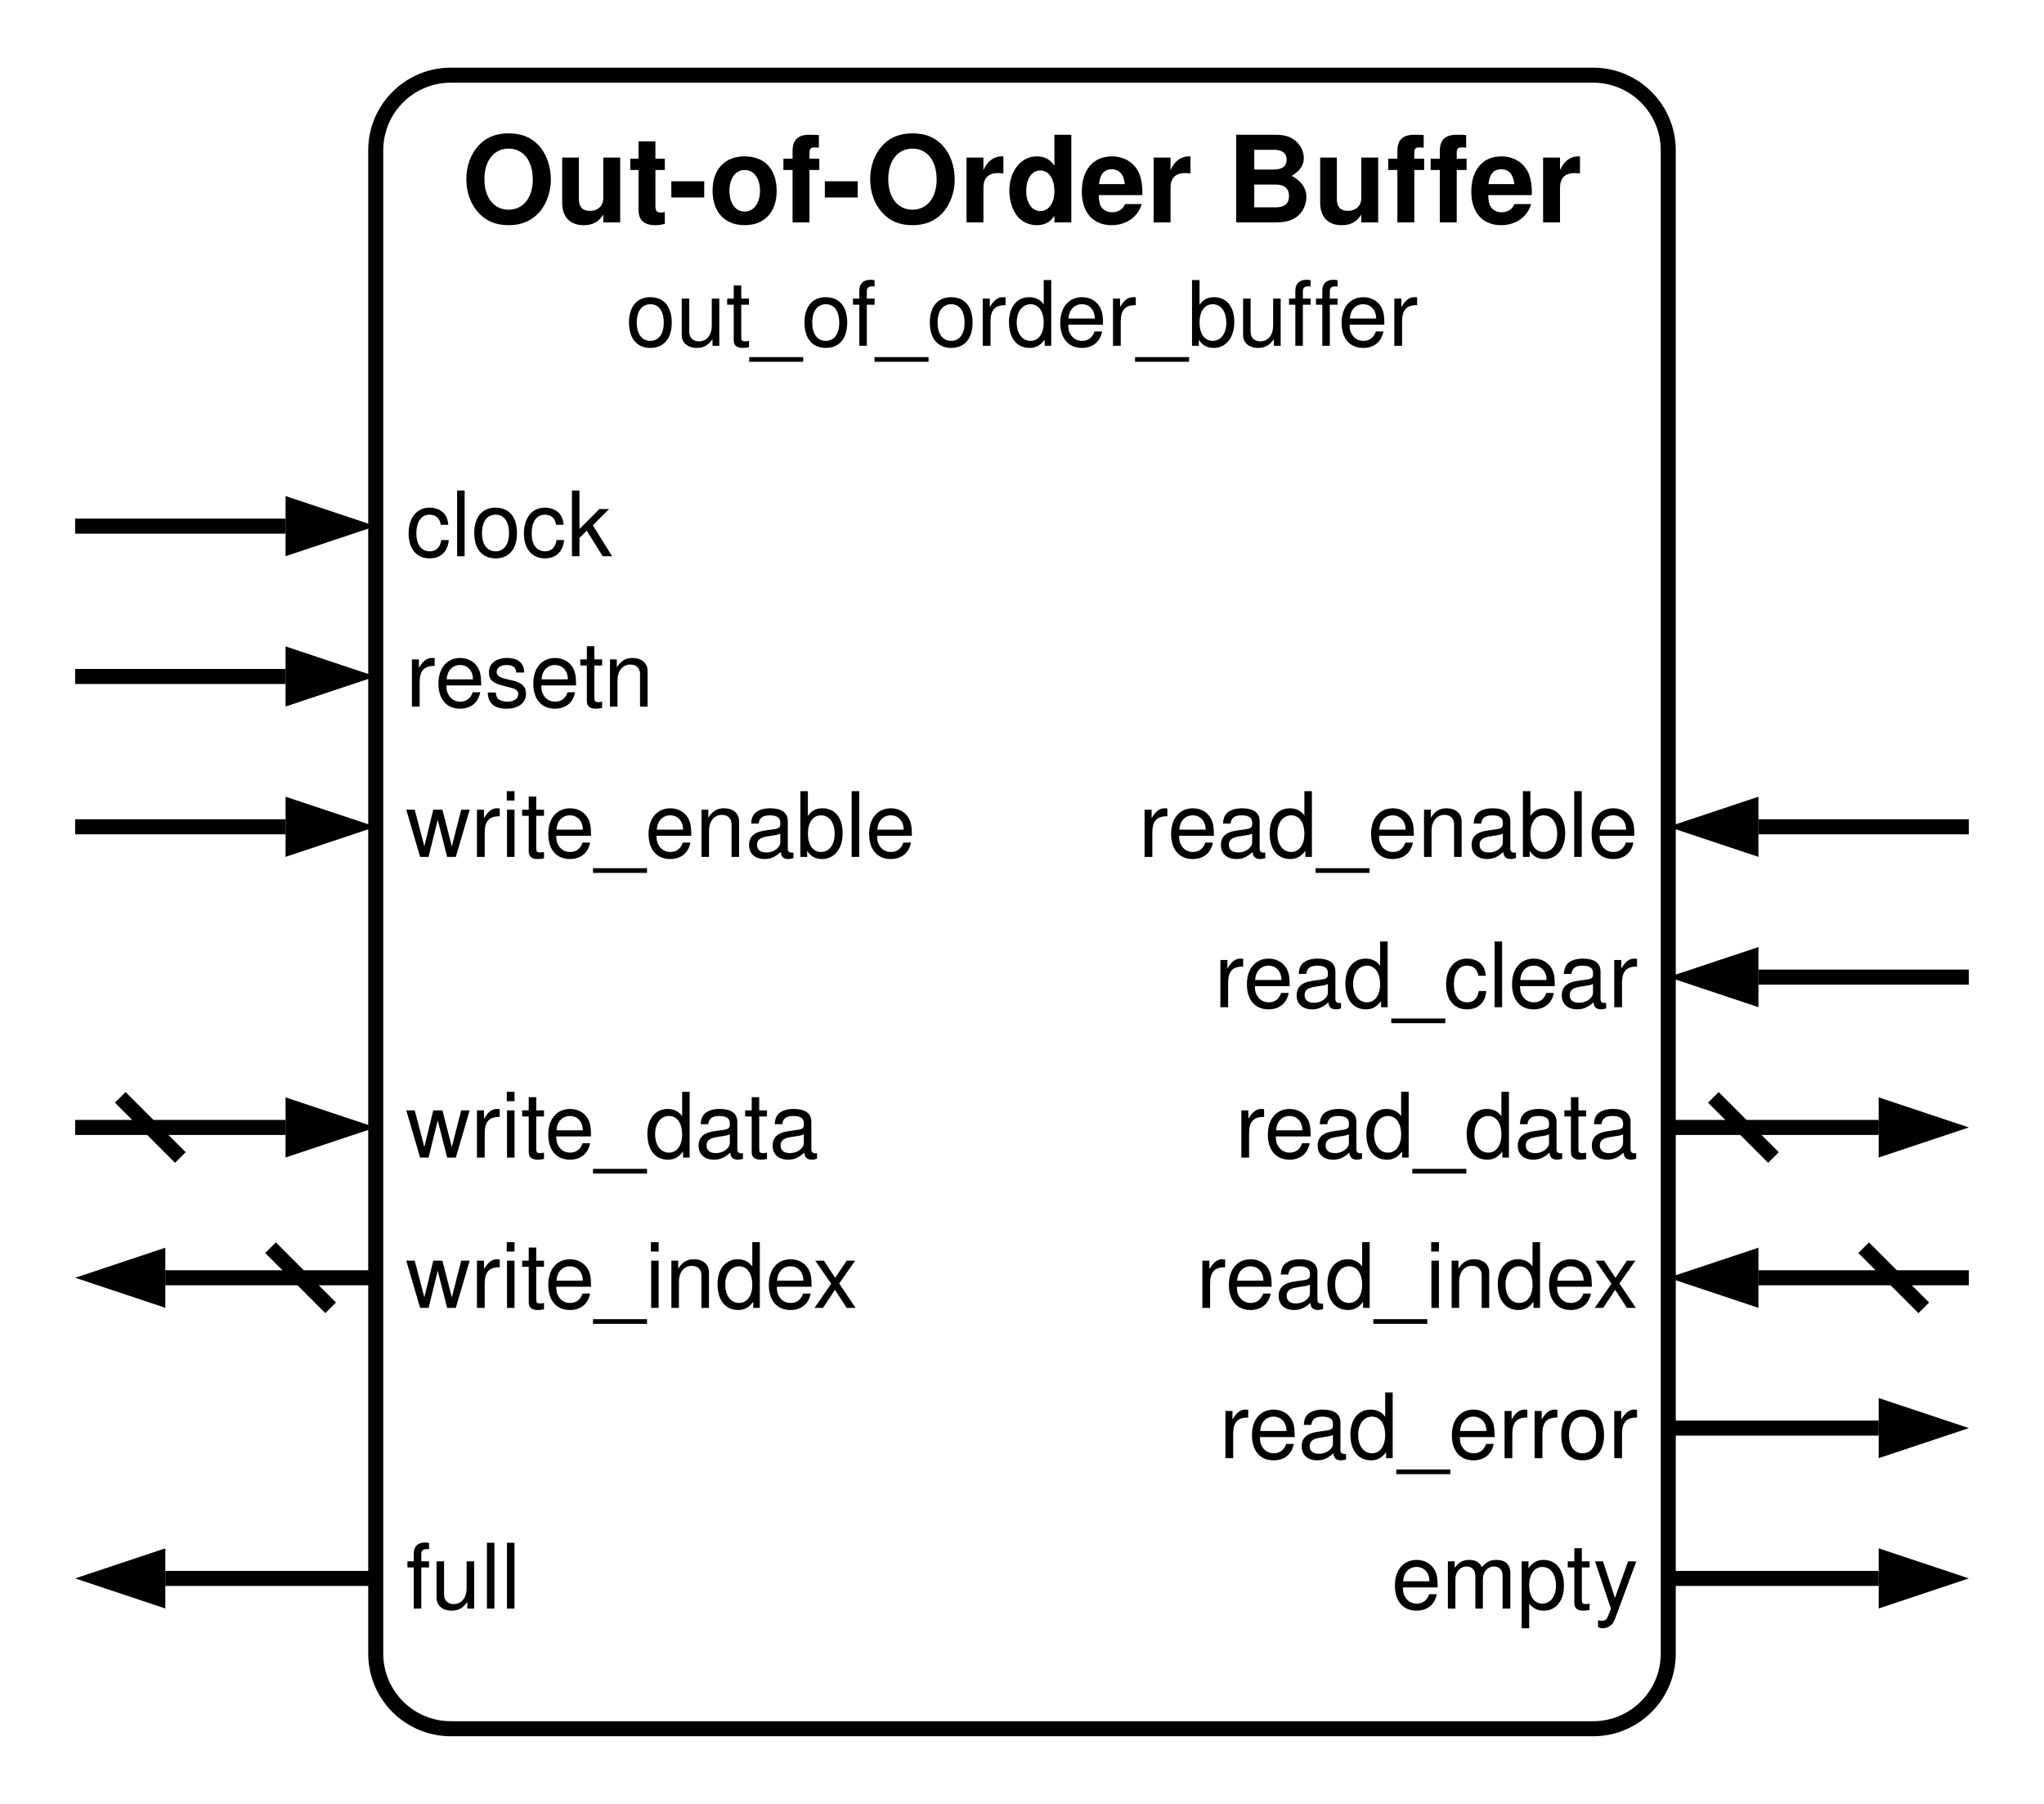
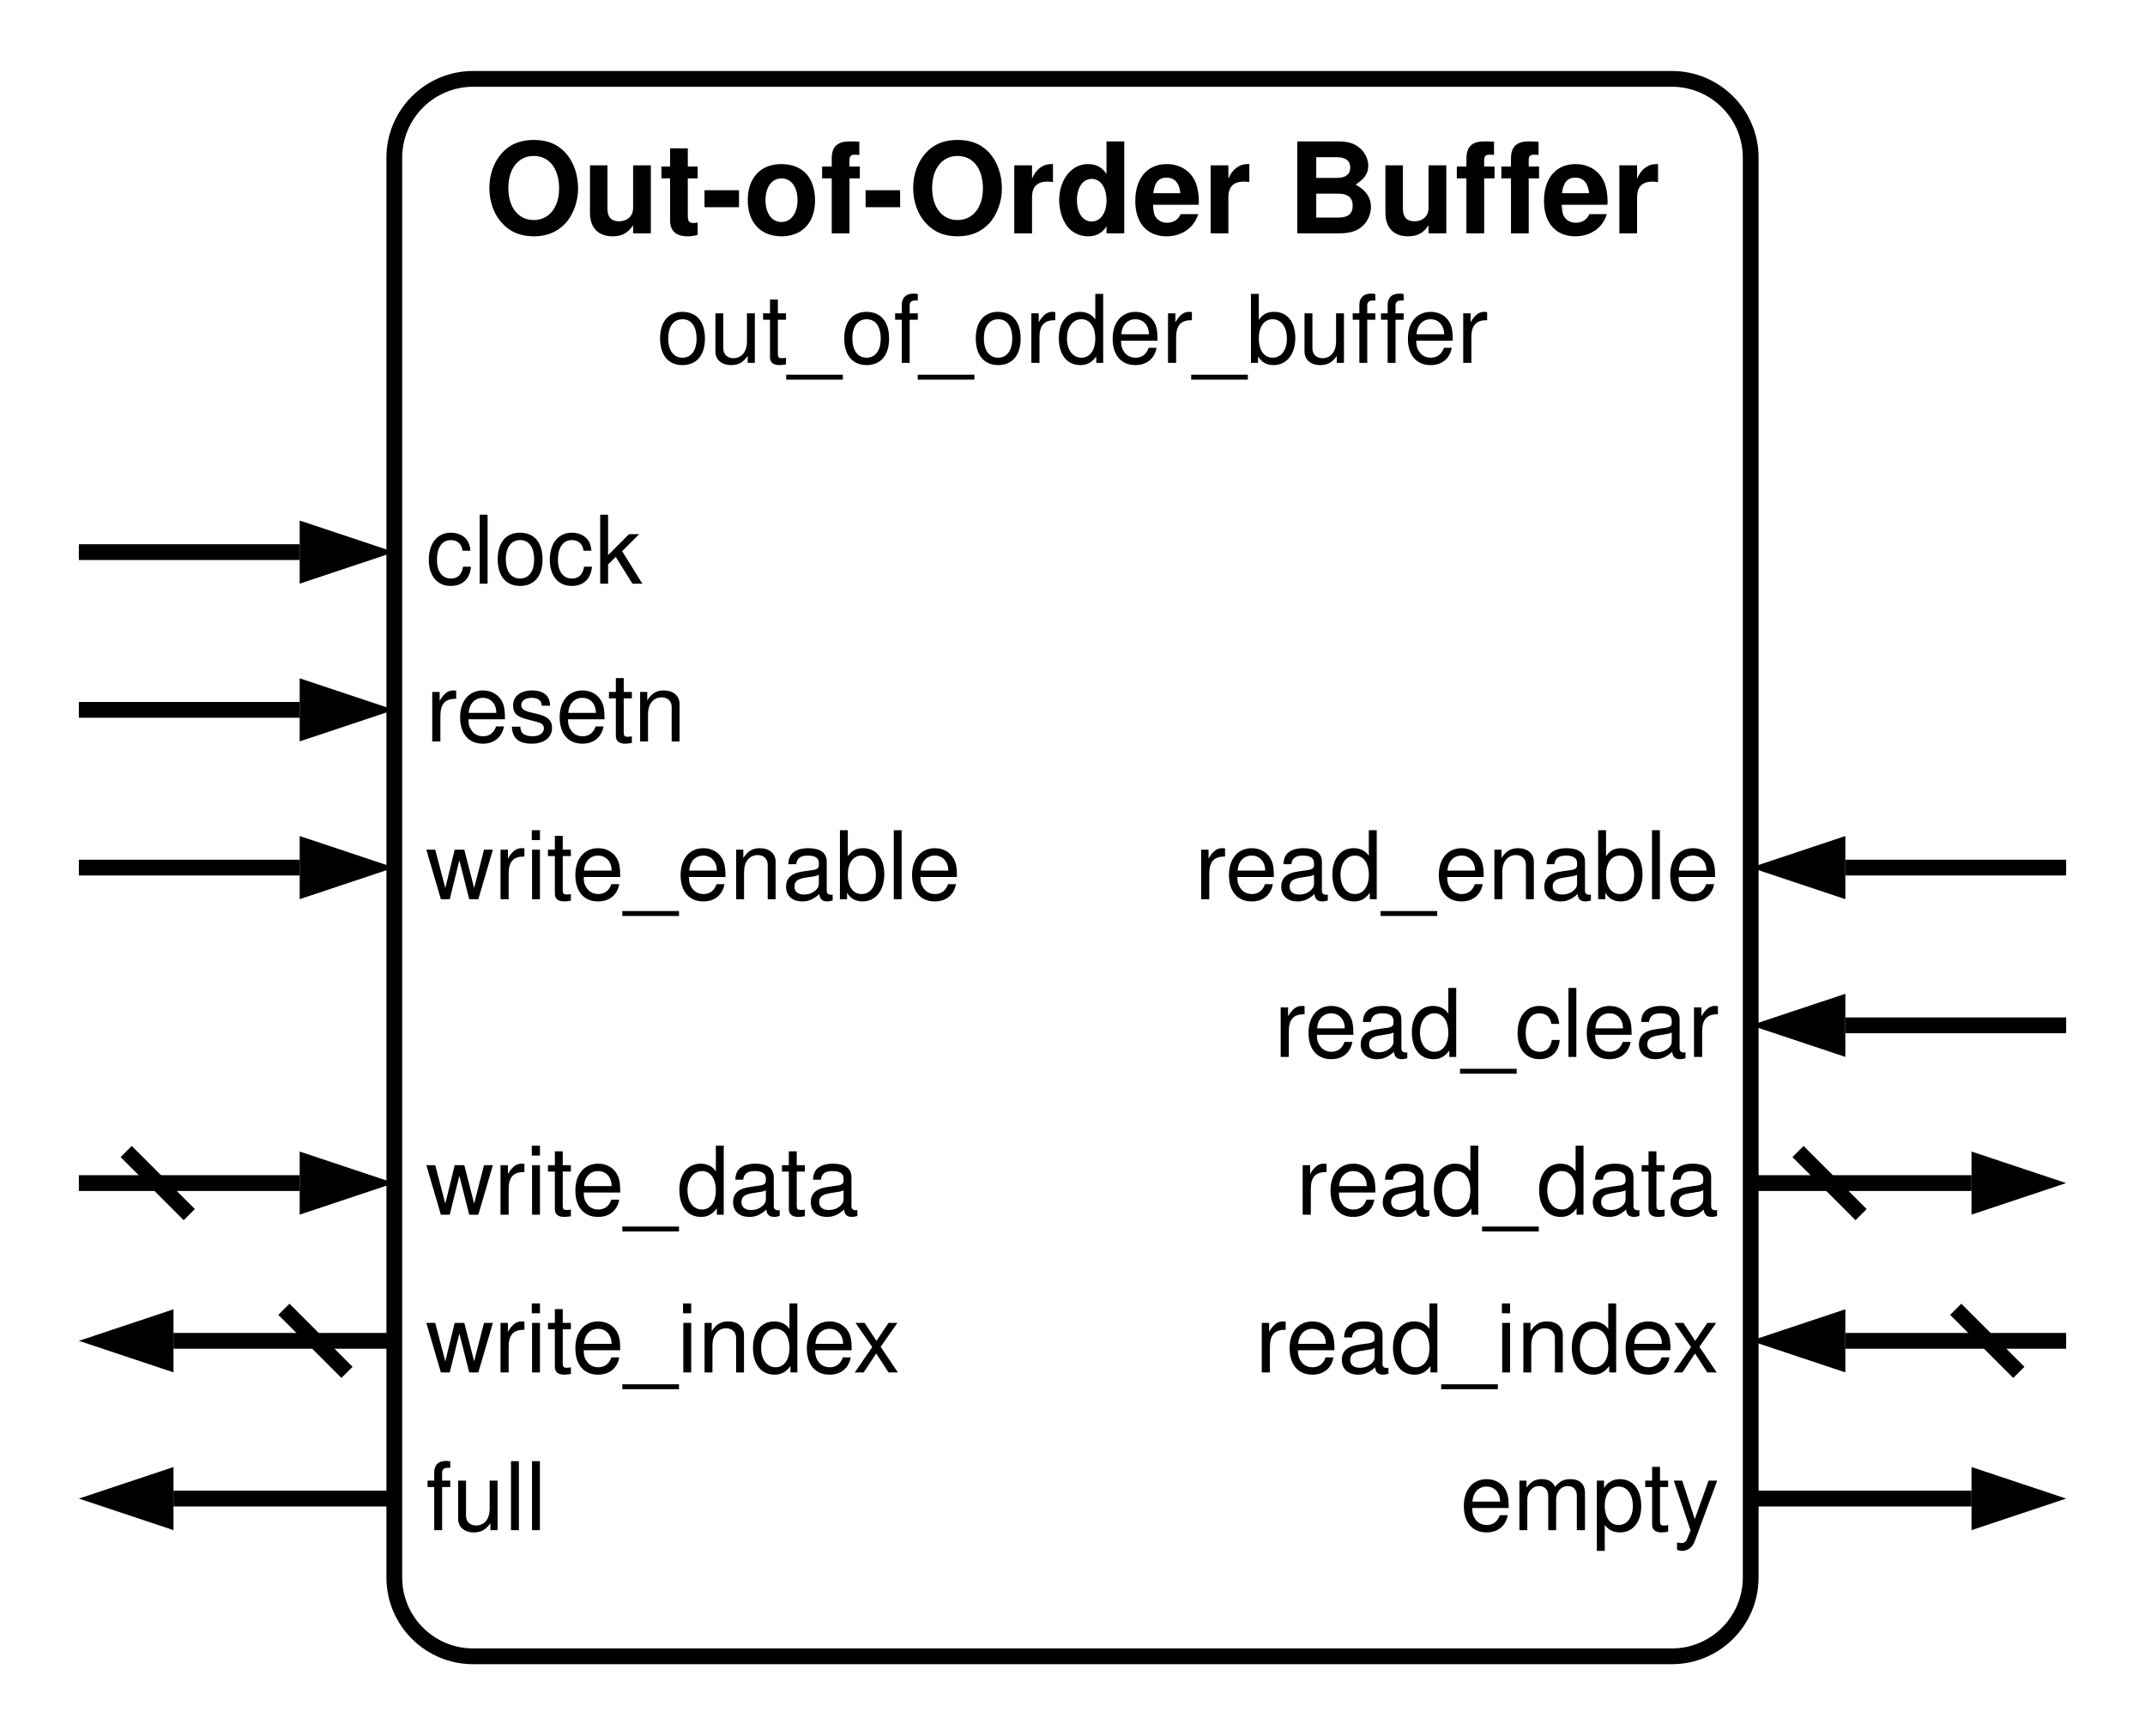
- <svg xmlns="http://www.w3.org/2000/svg" width="272" height="240" viewBox="0 0 136 120">
-   <rect x="25" y="5" width="86" height="110" fill="none" stroke="black" stroke-width="1" rx="5" />
+ <svg xmlns="http://www.w3.org/2000/svg" width="272" height="220" viewBox="0 0 136 110">
+   <rect x="25" y="5" width="86" height="100" fill="none" stroke="black" stroke-width="1" rx="5" />
  <text x="68" y="12" text-anchor="middle" dominant-baseline="middle" font-family="Helvetica" font-size="8" font-weight="bold" fill="black">Out-of-Order Buffer</text>
  <text x="68" y="21" text-anchor="middle" dominant-baseline="middle" font-family="Helvetica" font-size="6" font-weight="regular" fill="black">out_of_order_buffer</text>
  <text x="27" y="35" text-anchor="start" dominant-baseline="middle" font-family="Helvetica" font-size="6" font-weight="regular" fill="black">clock</text>
  <line x1="19" y1="35" x2="5" y2="35" stroke="black" stroke-width="1" />
  <path d="M 25 35 l -6 +2.0 v -4 z" fill="black" />
  <text x="27" y="45" text-anchor="start" dominant-baseline="middle" font-family="Helvetica" font-size="6" font-weight="regular" fill="black">resetn</text>
  <line x1="19" y1="45" x2="5" y2="45" stroke="black" stroke-width="1" />
  <path d="M 25 45 l -6 +2.0 v -4 z" fill="black" />
  <text x="27" y="55" text-anchor="start" dominant-baseline="middle" font-family="Helvetica" font-size="6" font-weight="regular" fill="black">write_enable</text>
  <line x1="19" y1="55" x2="5" y2="55" stroke="black" stroke-width="1" />
  <path d="M 25 55 l -6 +2.0 v -4 z" fill="black" />
  <text x="109" y="55" text-anchor="end" dominant-baseline="middle" font-family="Helvetica" font-size="6" font-weight="regular" fill="black">read_enable</text>
  <line x1="117" y1="55" x2="131" y2="55" stroke="black" stroke-width="1" />
  <path d="M 111 55 l +6 +2.0 v -4 z" fill="black" />
  <text x="109" y="65" text-anchor="end" dominant-baseline="middle" font-family="Helvetica" font-size="6" font-weight="regular" fill="black">read_clear</text>
  <line x1="117" y1="65" x2="131" y2="65" stroke="black" stroke-width="1" />
  <path d="M 111 65 l +6 +2.0 v -4 z" fill="black" />
  <text x="27" y="75" text-anchor="start" dominant-baseline="middle" font-family="Helvetica" font-size="6" font-weight="regular" fill="black">write_data</text>
  <line x1="19" y1="75" x2="5" y2="75" stroke="black" stroke-width="1" />
  <path d="M 25 75 l -6 +2.0 v -4 z" fill="black" />
  <line x1="8" y1="73" x2="12" y2="77" stroke="black" stroke-width="1" />
  <text x="109" y="75" text-anchor="end" dominant-baseline="middle" font-family="Helvetica" font-size="6" font-weight="regular" fill="black">read_data</text>
  <line x1="111" y1="75" x2="125" y2="75" stroke="black" stroke-width="1" />
  <path d="M 131 75 l -6 +2.0 v -4 z" fill="black" />
  <line x1="114" y1="73" x2="118" y2="77" stroke="black" stroke-width="1" />
  <text x="27" y="85" text-anchor="start" dominant-baseline="middle" font-family="Helvetica" font-size="6" font-weight="regular" fill="black">write_index</text>
  <line x1="25" y1="85" x2="11" y2="85" stroke="black" stroke-width="1" />
  <path d="M 5 85 l +6 +2.0 v -4 z" fill="black" />
  <line x1="18" y1="83" x2="22" y2="87" stroke="black" stroke-width="1" />
  <text x="109" y="85" text-anchor="end" dominant-baseline="middle" font-family="Helvetica" font-size="6" font-weight="regular" fill="black">read_index</text>
  <line x1="117" y1="85" x2="131" y2="85" stroke="black" stroke-width="1" />
  <path d="M 111 85 l +6 +2.0 v -4 z" fill="black" />
  <line x1="124" y1="83" x2="128" y2="87" stroke="black" stroke-width="1" />
-   <text x="109" y="95" text-anchor="end" dominant-baseline="middle" font-family="Helvetica" font-size="6" font-weight="regular" fill="black">read_error</text>
+   <text x="27" y="95" text-anchor="start" dominant-baseline="middle" font-family="Helvetica" font-size="6" font-weight="regular" fill="black">full</text>
+   <line x1="25" y1="95" x2="11" y2="95" stroke="black" stroke-width="1" />
+   <path d="M 5 95 l +6 +2.0 v -4 z" fill="black" />
+   <text x="109" y="95" text-anchor="end" dominant-baseline="middle" font-family="Helvetica" font-size="6" font-weight="regular" fill="black">empty</text>
  <line x1="111" y1="95" x2="125" y2="95" stroke="black" stroke-width="1" />
  <path d="M 131 95 l -6 +2.0 v -4 z" fill="black" />
-   <text x="27" y="105" text-anchor="start" dominant-baseline="middle" font-family="Helvetica" font-size="6" font-weight="regular" fill="black">full</text>
-   <line x1="25" y1="105" x2="11" y2="105" stroke="black" stroke-width="1" />
-   <path d="M 5 105 l +6 +2.0 v -4 z" fill="black" />
-   <text x="109" y="105" text-anchor="end" dominant-baseline="middle" font-family="Helvetica" font-size="6" font-weight="regular" fill="black">empty</text>
-   <line x1="111" y1="105" x2="125" y2="105" stroke="black" stroke-width="1" />
-   <path d="M 131 105 l -6 +2.0 v -4 z" fill="black" />
  <style>
      @media (prefers-color-scheme: dark) {
        :root {
          filter: invert(100%) hue-rotate(180deg);
        }
      }
    </style>
</svg>
